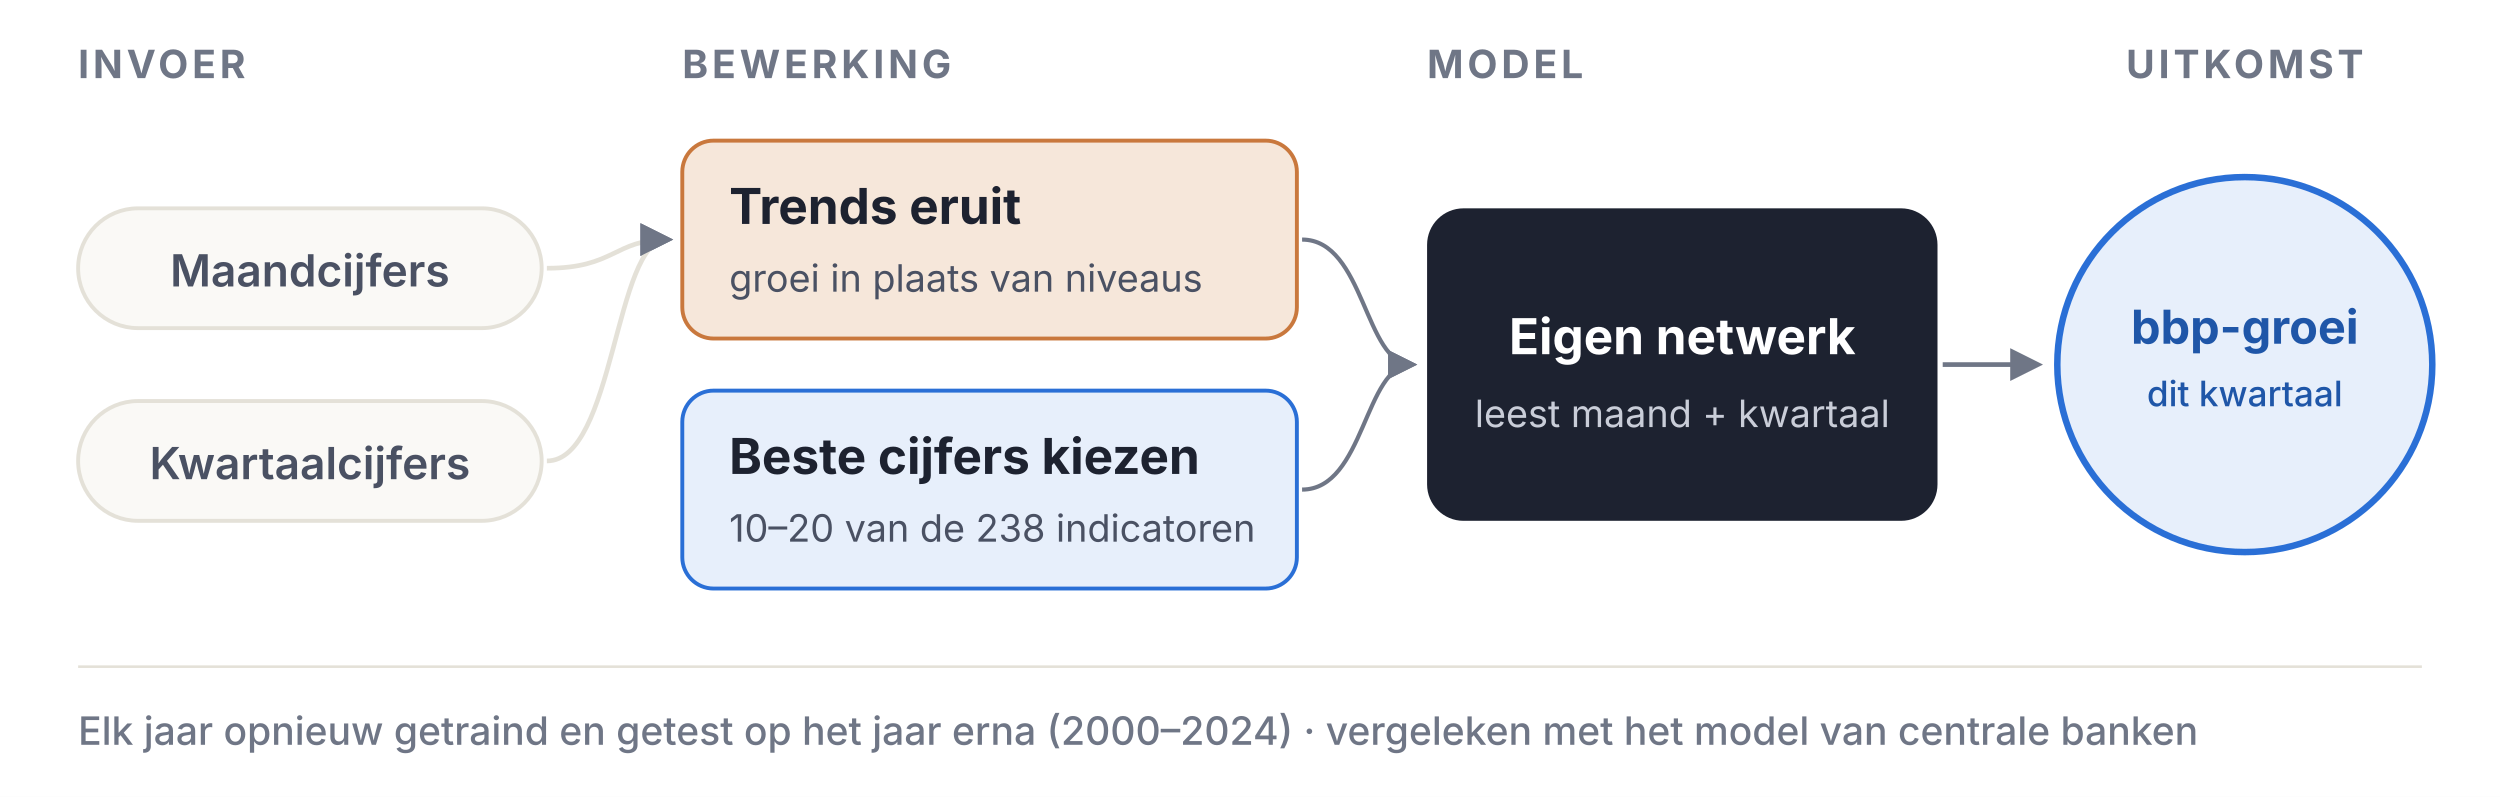
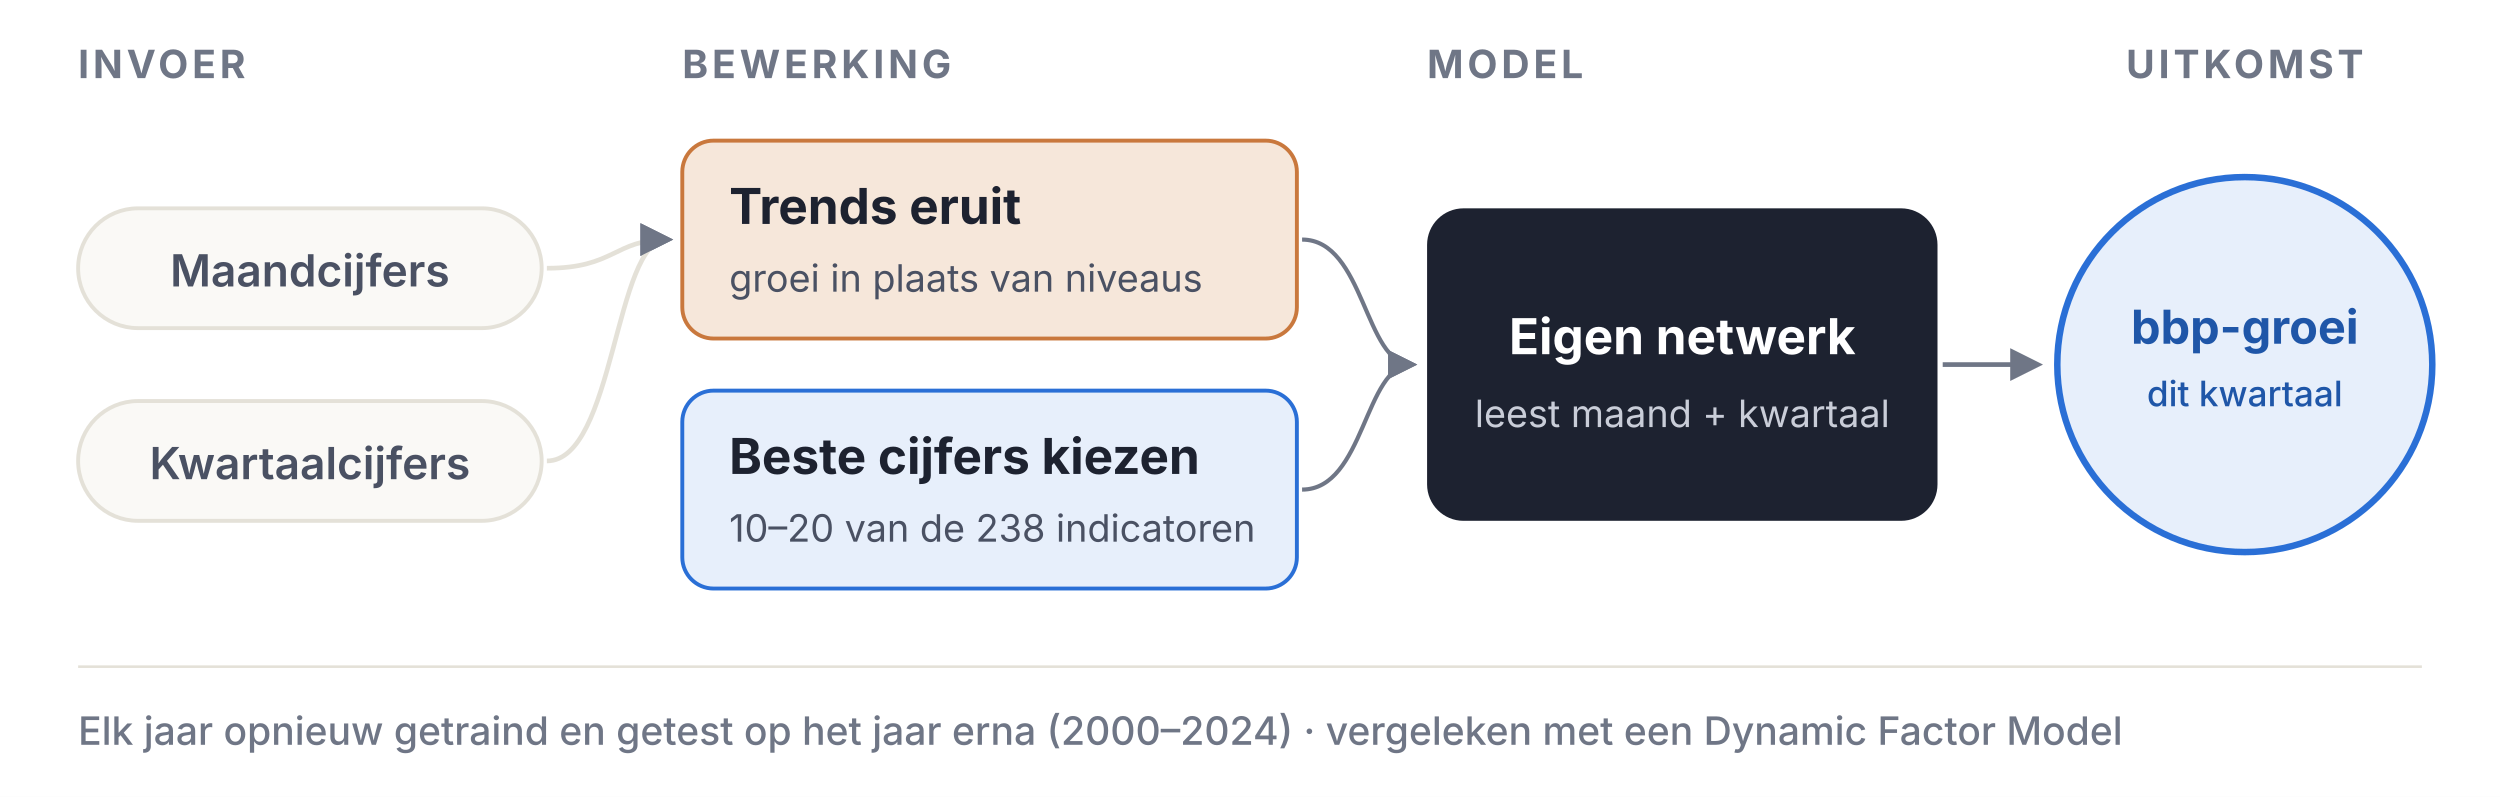
<svg xmlns="http://www.w3.org/2000/svg" viewBox="0 100 960 306" width="960" height="306" font-family="Inter, 'Segoe UI', Helvetica, Arial, sans-serif">
  <rect y="100" width="960" height="306" fill="#ffffff" />
  <defs>
    <marker id="a" viewBox="0 0 10 10" refX="8" refY="5" markerWidth="7" markerHeight="7" orient="auto">
      <path d="M0,0 L10,5 L0,10 z" fill="#6f7686" />
    </marker>
  </defs>
  <text x="30" y="130" font-size="15" fill="#6f7686" font-weight="700" text-anchor="start" letter-spacing="1.5">INVOER</text>
  <text x="262" y="130" font-size="15" fill="#6f7686" font-weight="700" text-anchor="start" letter-spacing="1.5">BEWERKING</text>
  <text x="548" y="130" font-size="15" fill="#6f7686" font-weight="700" text-anchor="start" letter-spacing="1.5">MODEL</text>
  <text x="862" y="130" font-size="15" fill="#6f7686" font-weight="700" text-anchor="middle" letter-spacing="1.5">UITKOMST</text>
  <rect x="30" y="180.0" width="178" height="46" rx="23.0" fill="#faf9f6" stroke="#e4e1d8" stroke-width="1.5" />
  <text x="119.0" y="210.0" font-size="17" fill="#4a5163" font-weight="600" text-anchor="middle">Maandcijfers</text>
  <rect x="30" y="254.0" width="178" height="46" rx="23.0" fill="#faf9f6" stroke="#e4e1d8" stroke-width="1.5" />
  <text x="119.0" y="284.0" font-size="17" fill="#4a5163" font-weight="600" text-anchor="middle">Kwartaalcijfers</text>
  <rect x="262" y="154.0" width="236" height="76" rx="12" fill="#f6e7da" stroke="#c9783d" stroke-width="1.5" />
  <text x="280" y="186.0" font-size="19" fill="#1d2230" font-weight="700" text-anchor="start">Trends eruit</text>
  <text x="280" y="212.0" font-size="14.5" fill="#4a5163" font-weight="400" text-anchor="start">groei in plaats van niveaus</text>
  <rect x="262" y="250.0" width="236" height="76" rx="12" fill="#e7effb" stroke="#2a6fd6" stroke-width="1.5" />
  <text x="280" y="282.0" font-size="19" fill="#1d2230" font-weight="700" text-anchor="start">Beste cijfers kiezen</text>
  <text x="280" y="308.0" font-size="14.5" fill="#4a5163" font-weight="400" text-anchor="start">10–20 van de 238 indicatoren</text>
  <path d="M210,203.0 C236.0,203.0 236.0,192.0 256,192.0" fill="none" stroke="#e4e1d8" stroke-width="1.8" marker-end="url(#a)" />
  <path d="M210,277.0 C236.0,277.0 236.0,192.0 256,192.0" fill="none" stroke="#e4e1d8" stroke-width="1.8" marker-end="url(#a)" />
  <path d="M500,192.0 C524.0,192.0 524.0,240 542,240" fill="none" stroke="#6f7686" stroke-width="1.6" marker-end="url(#a)" />
  <path d="M500,288.0 C524.0,288.0 524.0,240 542,240" fill="none" stroke="#6f7686" stroke-width="1.6" marker-end="url(#a)" />
  <rect x="548" y="180.0" width="196" height="120" rx="14" fill="#1d2230" />
  <text x="646.0" y="236" font-size="19" fill="#ffffff" font-weight="700" text-anchor="middle">Eigen netwerk</text>
  <text x="646.0" y="264" font-size="14.5" fill="#c9cdd8" font-weight="400" text-anchor="middle">leest maand + kwartaal</text>
  <line x1="746" y1="240" x2="782" y2="240" stroke="#6f7686" stroke-width="1.8" marker-end="url(#a)" />
  <circle cx="862" cy="240" r="72" fill="#e7effb" stroke="#2a6fd6" stroke-width="2.5" />
  <text x="862" y="232" font-size="18" fill="#1f56a8" font-weight="700" text-anchor="middle">bbp-groei</text>
  <text x="862" y="256" font-size="13.5" fill="#1f56a8" font-weight="500" text-anchor="middle">dit kwartaal</text>
  <line x1="30" y1="356" x2="930" y2="356" stroke="#e4e1d8" />
-   <text x="30" y="386" font-size="15" fill="#6f7686" font-weight="500" text-anchor="start">Elk jaar opnieuw getraind en getest op het jaar erna (2000–2024) · vergeleken met het model van centrale banken</text>
+   <text x="30" y="386" font-size="15" fill="#6f7686" font-weight="500" text-anchor="start">Elk jaar opnieuw getraind en getest op het jaar erna (2000–2024) · vergeleken met een Dynamic Factor Model</text>
</svg>
